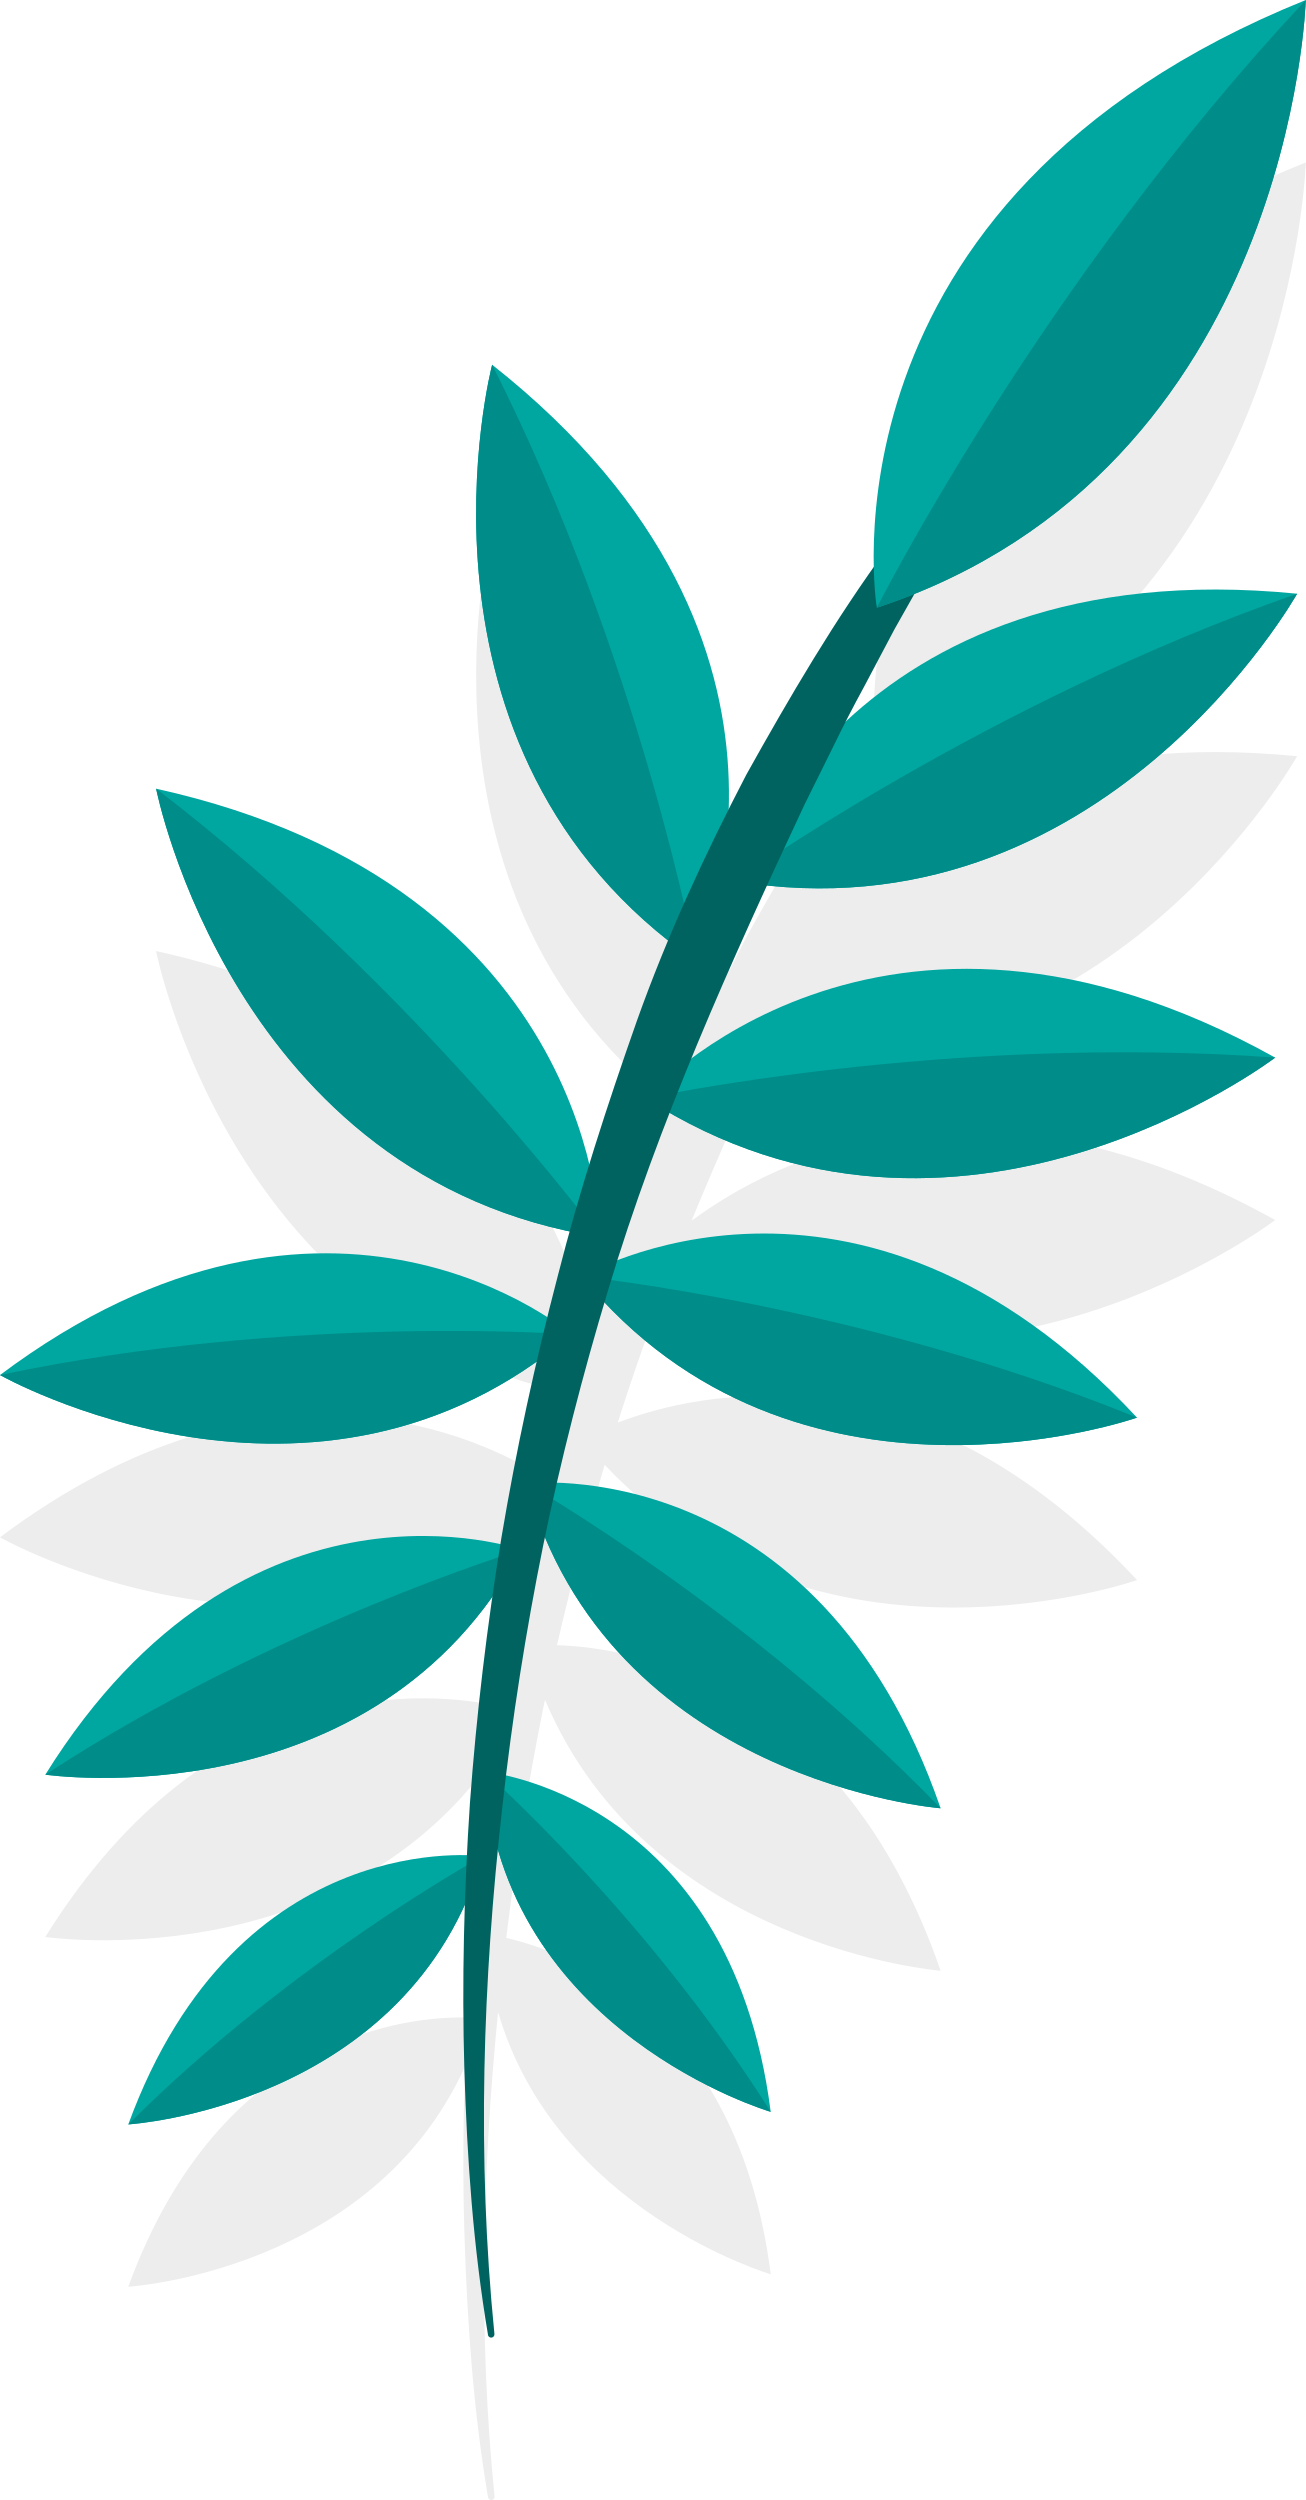
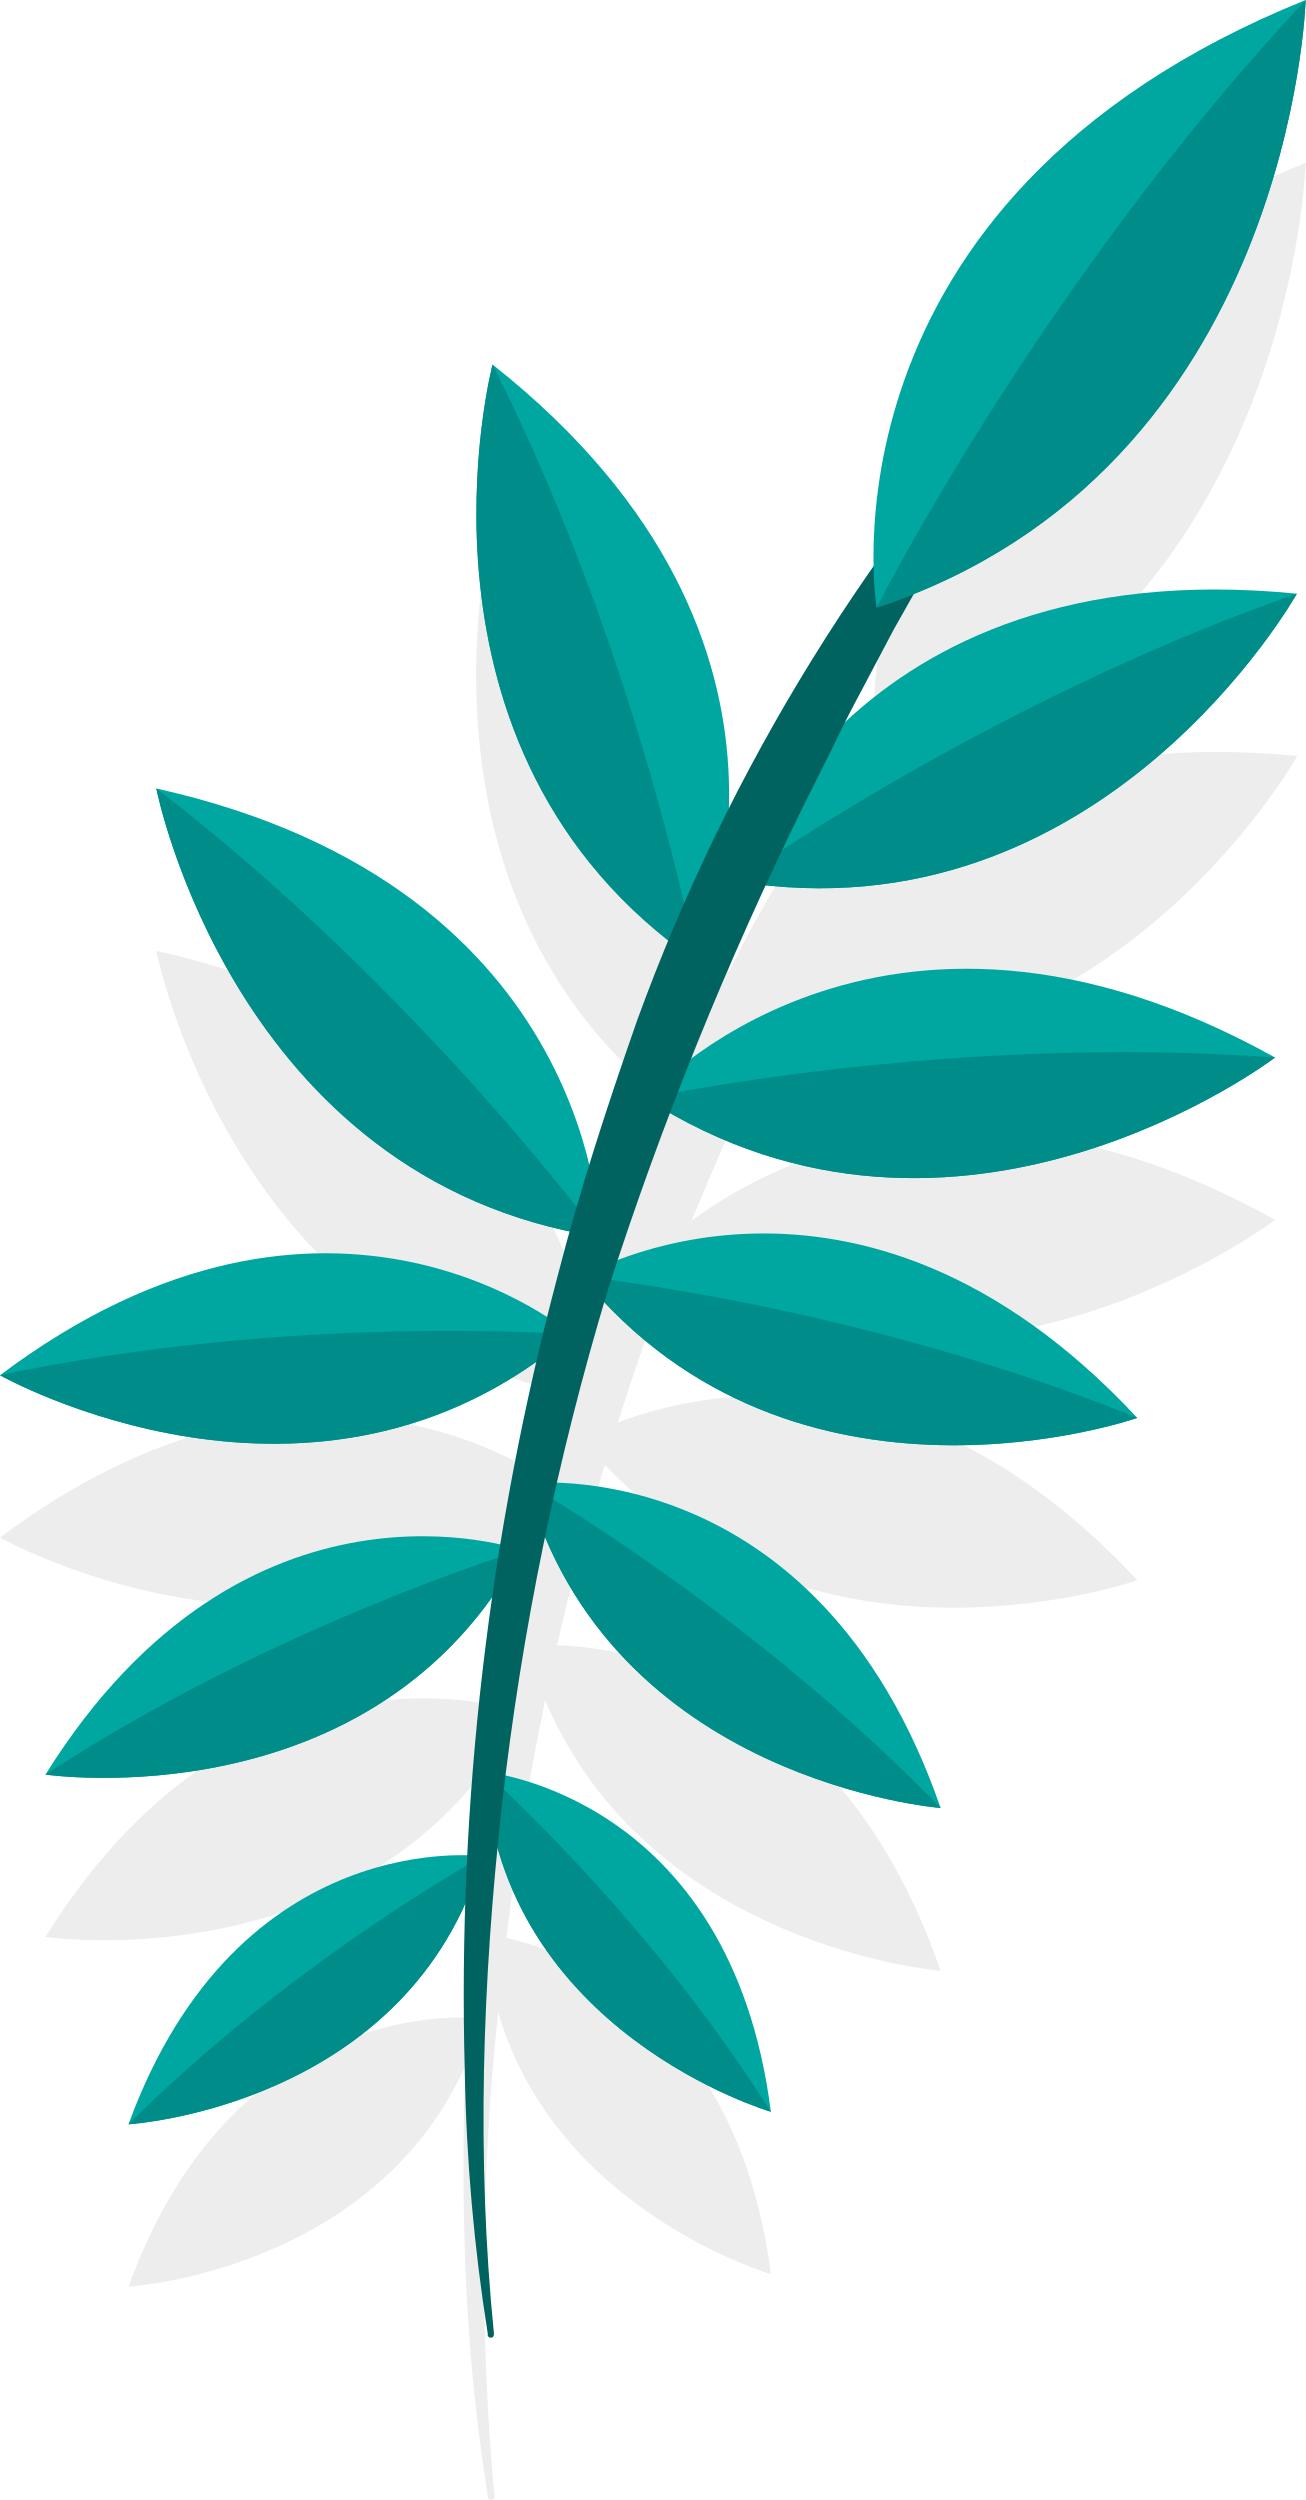
- <svg xmlns="http://www.w3.org/2000/svg" xml:space="preserve" viewBox="0 0 28.154 53.902">
-   <path fill="#ededed" d="m19.287 17.066.428-.759c8.166-3.286 8.439-12.806 8.439-12.806-8.682 3.504-9.369 9.922-9.315 12.239-1.008 1.428-1.896 2.937-2.748 4.466-.129.248-.253.5-.379.75.08-2.534-.775-6.175-5.1-9.591 0 0-2.041 7.794 3.796 12.417-.237.566-.464 1.136-.671 1.713-.363 1.032-.709 2.068-1.03 3.112-.563-2.327-2.52-6.59-9.342-8.102 0 0 1.57 7.974 8.92 9.545-.089.322-.18.643-.262.967-.077.293-.148.588-.221.882-1.482-.951-6.003-3.101-11.803 1.247 0 0 6.206 3.509 11.576-.297-.293 1.262-.552 2.532-.766 3.808-.007.045-.013.091-.02.136-1.465-.325-6.199-.831-9.813 4.97 0 0 6.257.913 9.64-3.836-.213 1.478-.376 2.963-.485 4.45-.025.374-.044.748-.063 1.122-1.205-.026-5.292.308-7.303 5.805 0 0 5.256-.325 7.261-4.749-.04 1.191-.049 2.382-.014 3.571.059 1.915.191 3.827.51 5.717.006.036.04.063.077.059.039-.003.067-.038.063-.077l-0-.004c-.348-3.472-.268-6.977.077-10.44 1.248 4.292 5.879 5.654 5.879 5.654-.716-5.608-4.387-6.95-5.702-7.252.201-1.663.466-3.317.797-4.956.012-.059.026-.118.038-.176 2.259 5.343 8.53 5.84 8.53 5.84-2.148-6.204-6.594-6.962-8.272-7.02.301-1.307.646-2.603 1.028-3.887 4.614 4.89 11.48 2.484 11.48 2.484-4.752-5.106-9.403-4.081-11.198-3.396.34-1.073.715-2.131 1.122-3.177 6.556 3.753 13.053-1.19 13.053-1.19-6.343-3.53-10.729-1.355-12.583.015.515-1.254 1.064-2.493 1.628-3.725 7.458.782 11.428-6.29 11.428-6.29-4.879-.485-7.906 1.065-9.713 2.736.123-.24.241-.482.37-.719l.663-1.253" />
-   <path fill="#00a6a0" d="M15.86 19.002s2.348-7.171 12.107-6.201c0 0-4.21 7.504-12.107 6.201" />
-   <path fill="#008c88" d="M15.86 19.002s5.407-3.863 12.107-6.201c0 0-4.21 7.504-12.107 6.201" />
-   <path fill="#00a6a0" d="M15.018 20.733s3.29-6.79-4.407-12.869c0 0-2.18 8.323 4.407 12.869" />
-   <path fill="#008c88" d="M15.018 20.733s-1.209-6.534-4.407-12.869c0 0-2.18 8.323 4.407 12.869" />
-   <path fill="#00a6a0" d="M13.92 23.68s5.004-5.647 13.574-.877c0 0-6.846 5.212-13.574.877" />
-   <path fill="#008c88" d="M13.92 23.68s6.497-1.395 13.574-.877c0 0-6.846 5.212-13.574.877" />
-   <path fill="#00a6a0" d="M12.542 27.522s5.905-3.477 11.973 3.043c0 0-7.374 2.586-11.973-3.043" />
-   <path fill="#008c88" d="M12.542 27.522s6.004.614 11.973 3.043c0 0-7.374 2.586-11.973-3.043" />
-   <path fill="#00a6a0" d="M11.346 31.982s6.256-.73 8.935 7.006c0 0-7.16-.566-8.935-7.006" />
-   <path fill="#008c88" d="M11.346 31.982s4.819 2.747 8.935 7.006c0 0-7.16-.566-8.935-7.006" />
-   <path fill="#00a6a0" d="M10.445 38.197s5.297.479 6.172 7.336c0 0-5.819-1.707-6.172-7.336" />
-   <path fill="#008c88" d="M10.445 38.197s3.507 3.104 6.172 7.336c0 0-5.819-1.707-6.172-7.336" />
-   <path fill="#00a6a0" d="M12.935 26.672s.006-7.546-9.569-9.667c0 0 1.66 8.442 9.569 9.667" />
-   <path fill="#008c88" d="M12.935 26.672s-3.933-5.356-9.569-9.667c0 0 1.66 8.442 9.569 9.667" />
-   <path fill="#00a6a0" d="M12.323 28.772s-5.196-4.468-12.323.875c0 0 6.8 3.851 12.323-.875" />
-   <path fill="#008c88" d="M12.323 28.772s-6.018-.459-12.323.875c0 0 6.8 3.851 12.323-.875" />
-   <path fill="#00a6a0" d="M11.244 33.415S5.306 31.315.977 38.263c0 0 7.107 1.038 10.267-4.848" />
-   <path fill="#008c88" d="M11.244 33.415S5.935 35.024.977 38.263c0 0 7.107 1.038 10.267-4.848" />
-   <path fill="#00a6a0" d="M10.412 40.02s-5.271-.708-7.646 5.784c0 0 6.053-.372 7.646-5.784" />
-   <path fill="#008c88" d="M10.412 40.02s-4.109 2.248-7.646 5.784c0 0 6.053-.372 7.646-5.784" />
-   <path fill="#006360" d="M10.522 50.343c-.319-1.891-.452-3.803-.51-5.717-.055-1.915-.008-3.834.12-5.748.14-1.914.368-3.822.678-5.719.318-1.896.727-3.778 1.214-5.641.474-1.867 1.072-3.702 1.713-5.523.649-1.819 1.462-3.577 2.353-5.29.941-1.687 1.916-3.355 3.058-4.91 1.104-1.578 2.347-3.054 3.666-4.447.027-.028.072-.029.1-.002.025.023.029.06.012.088l-.001.002c-.998 1.638-2.019 3.237-2.941 4.894l-.697 1.235-.663 1.253c-.226.414-.443.834-.648 1.258l-.628 1.267c-1.597 3.41-3.153 6.854-4.239 10.482-.545 1.809-1.017 3.644-1.398 5.499-.375 1.857-.67 3.731-.878 5.617-.426 3.767-.552 7.593-.173 11.379l0.0.004c.004.038-.024.073-.063.077-.037.004-.071-.023-.077-.059" />
-   <path fill="#00a6a0" d="M18.905 13.103S17.431 4.329 28.154-0c0 0-.29 10.141-9.25 13.103" />
-   <path fill="#008c88" d="M18.905 13.103S22.437 6.109 28.154-0c0 0-.29 10.141-9.25 13.103" />
+ <svg xmlns="http://www.w3.org/2000/svg" xml:space="preserve" viewBox="0 0 28.15 53.9">
+   <path fill="#ededed" d="m19.29 17.07.43-.76c8.16-3.29 8.43-12.8 8.43-12.8-8.68 3.5-9.36 9.91-9.31 12.23a51 51 0 0 0-2.75 4.47l-.38.75c.08-2.54-.77-6.18-5.1-9.6 0 0-2.04 7.8 3.8 12.42a34.6 34.6 0 0 0-.67 1.72 70.3 70.3 0 0 0-1.03 3.1c-.57-2.32-2.52-6.58-9.34-8.1 0 0 1.57 7.98 8.92 9.55-.1.32-.18.64-.27.97l-.22.88c-1.48-.95-6-3.1-11.8 1.25 0 0 6.2 3.5 11.58-.3-.3 1.26-.56 2.53-.77 3.8l-.02.14c-1.47-.32-6.2-.83-9.81 4.97 0 0 6.25.92 9.64-3.83a63.99 63.99 0 0 0-.55 5.57c-1.2-.03-5.3.3-7.3 5.8 0 0 5.25-.32 7.26-4.75a61.1 61.1 0 0 0-.02 3.58 42 42 0 0 0 .51 5.71.07.07 0 0 0 .14-.02 52.6 52.6 0 0 1 .08-10.44c1.25 4.3 5.88 5.65 5.88 5.65-.72-5.6-4.39-6.95-5.7-7.25.2-1.66.46-3.32.8-4.95l.03-.18c2.26 5.34 8.53 5.84 8.53 5.84-2.15-6.2-6.6-6.96-8.27-7.02.3-1.3.64-2.6 1.03-3.89 4.61 4.9 11.48 2.49 11.48 2.49-4.76-5.11-9.4-4.09-11.2-3.4.34-1.07.71-2.13 1.12-3.18C21 31.25 27.49 26.3 27.49 26.3c-6.34-3.53-10.73-1.35-12.58.02.52-1.26 1.06-2.5 1.63-3.73 7.46.78 11.43-6.29 11.43-6.29-4.88-.48-7.9 1.07-9.72 2.74l.37-.72.67-1.25" />
+   <path fill="#00a6a0" d="M15.86 19s2.35-7.17 12.1-6.2c0 0-4.2 7.5-12.1 6.2" />
+   <path fill="#008c88" d="M15.86 19s5.4-3.86 12.1-6.2c0 0-4.2 7.5-12.1 6.2" />
+   <path fill="#00a6a0" d="M15.02 20.73s3.29-6.79-4.4-12.87c0 0-2.19 8.33 4.4 12.87" />
+   <path fill="#008c88" d="M15.02 20.73s-1.21-6.53-4.4-12.87c0 0-2.19 8.33 4.4 12.87" />
+   <path fill="#00a6a0" d="M13.92 23.68s5-5.65 13.57-.88c0 0-6.84 5.21-13.57.88" />
+   <path fill="#008c88" d="M13.92 23.68s6.5-1.4 13.57-.88c0 0-6.84 5.21-13.57.88" />
+   <path fill="#00a6a0" d="M12.54 27.52s5.9-3.48 11.98 3.05c0 0-7.38 2.58-11.98-3.05" />
+   <path fill="#008c88" d="M12.54 27.52s6 .62 11.98 3.05c0 0-7.38 2.58-11.98-3.05" />
+   <path fill="#00a6a0" d="M11.35 31.98s6.25-.73 8.93 7c0 0-7.16-.56-8.93-7" />
+   <path fill="#008c88" d="M11.35 31.98s4.81 2.75 8.93 7c0 0-7.16-.56-8.93-7" />
+   <path fill="#00a6a0" d="M10.45 38.2s5.3.48 6.17 7.33c0 0-5.82-1.7-6.17-7.33" />
+   <path fill="#008c88" d="M10.45 38.2s3.5 3.1 6.17 7.33c0 0-5.82-1.7-6.17-7.33" />
+   <path fill="#00a6a0" d="M12.93 26.67s.01-7.54-9.56-9.67c0 0 1.66 8.45 9.56 9.67" />
+   <path fill="#008c88" d="M12.93 26.67S9 21.32 3.37 17c0 0 1.66 8.45 9.56 9.67" />
+   <path fill="#00a6a0" d="M12.32 28.77S7.12 24.3 0 29.65c0 0 6.8 3.85 12.32-.88" />
+   <path fill="#008c88" d="M12.32 28.77s-6.01-.46-12.32.88c0 0 6.8 3.85 12.32-.88" />
+   <path fill="#00a6a0" d="M11.24 33.42S5.31 31.32.98 38.26c0 0 7.1 1.04 10.26-4.84" />
+   <path fill="#008c88" d="M11.24 33.42s-5.3 1.6-10.26 4.84c0 0 7.1 1.04 10.26-4.84" />
+   <path fill="#00a6a0" d="M10.41 40.02s-5.27-.7-7.64 5.78c0 0 6.05-.37 7.64-5.78" />
+   <path fill="#008c88" d="M10.41 40.02s-4.1 2.25-7.64 5.78c0 0 6.05-.37 7.64-5.78" />
+   <path fill="#006360" d="M10.52 50.34a40.5 40.5 0 0 1-.5-5.71 60.34 60.34 0 0 1 2-17.11c.48-1.87 1.08-3.7 1.72-5.53A42.33 42.33 0 0 1 22.8 7.35a.07.07 0 0 1 .1 0c.03.02.03.06.02.08-1 1.64-2.02 3.24-2.95 4.9l-.7 1.24-.66 1.25c-.22.41-.44.83-.64 1.26l-.63 1.26a76.84 76.84 0 0 0-4.24 10.49 63.09 63.09 0 0 0-2.28 11.11c-.42 3.77-.55 7.6-.17 11.38 0 .04-.02.08-.06.08a.07.07 0 0 1-.08-.06" />
+   <path fill="#00a6a0" d="M18.9 13.1S17.43 4.33 28.15 0c0 0-.29 10.14-9.25 13.1" />
+   <path fill="#008c88" d="M18.9 13.1s3.54-7 9.25-13.1c0 0-.29 10.14-9.25 13.1" />
</svg>
